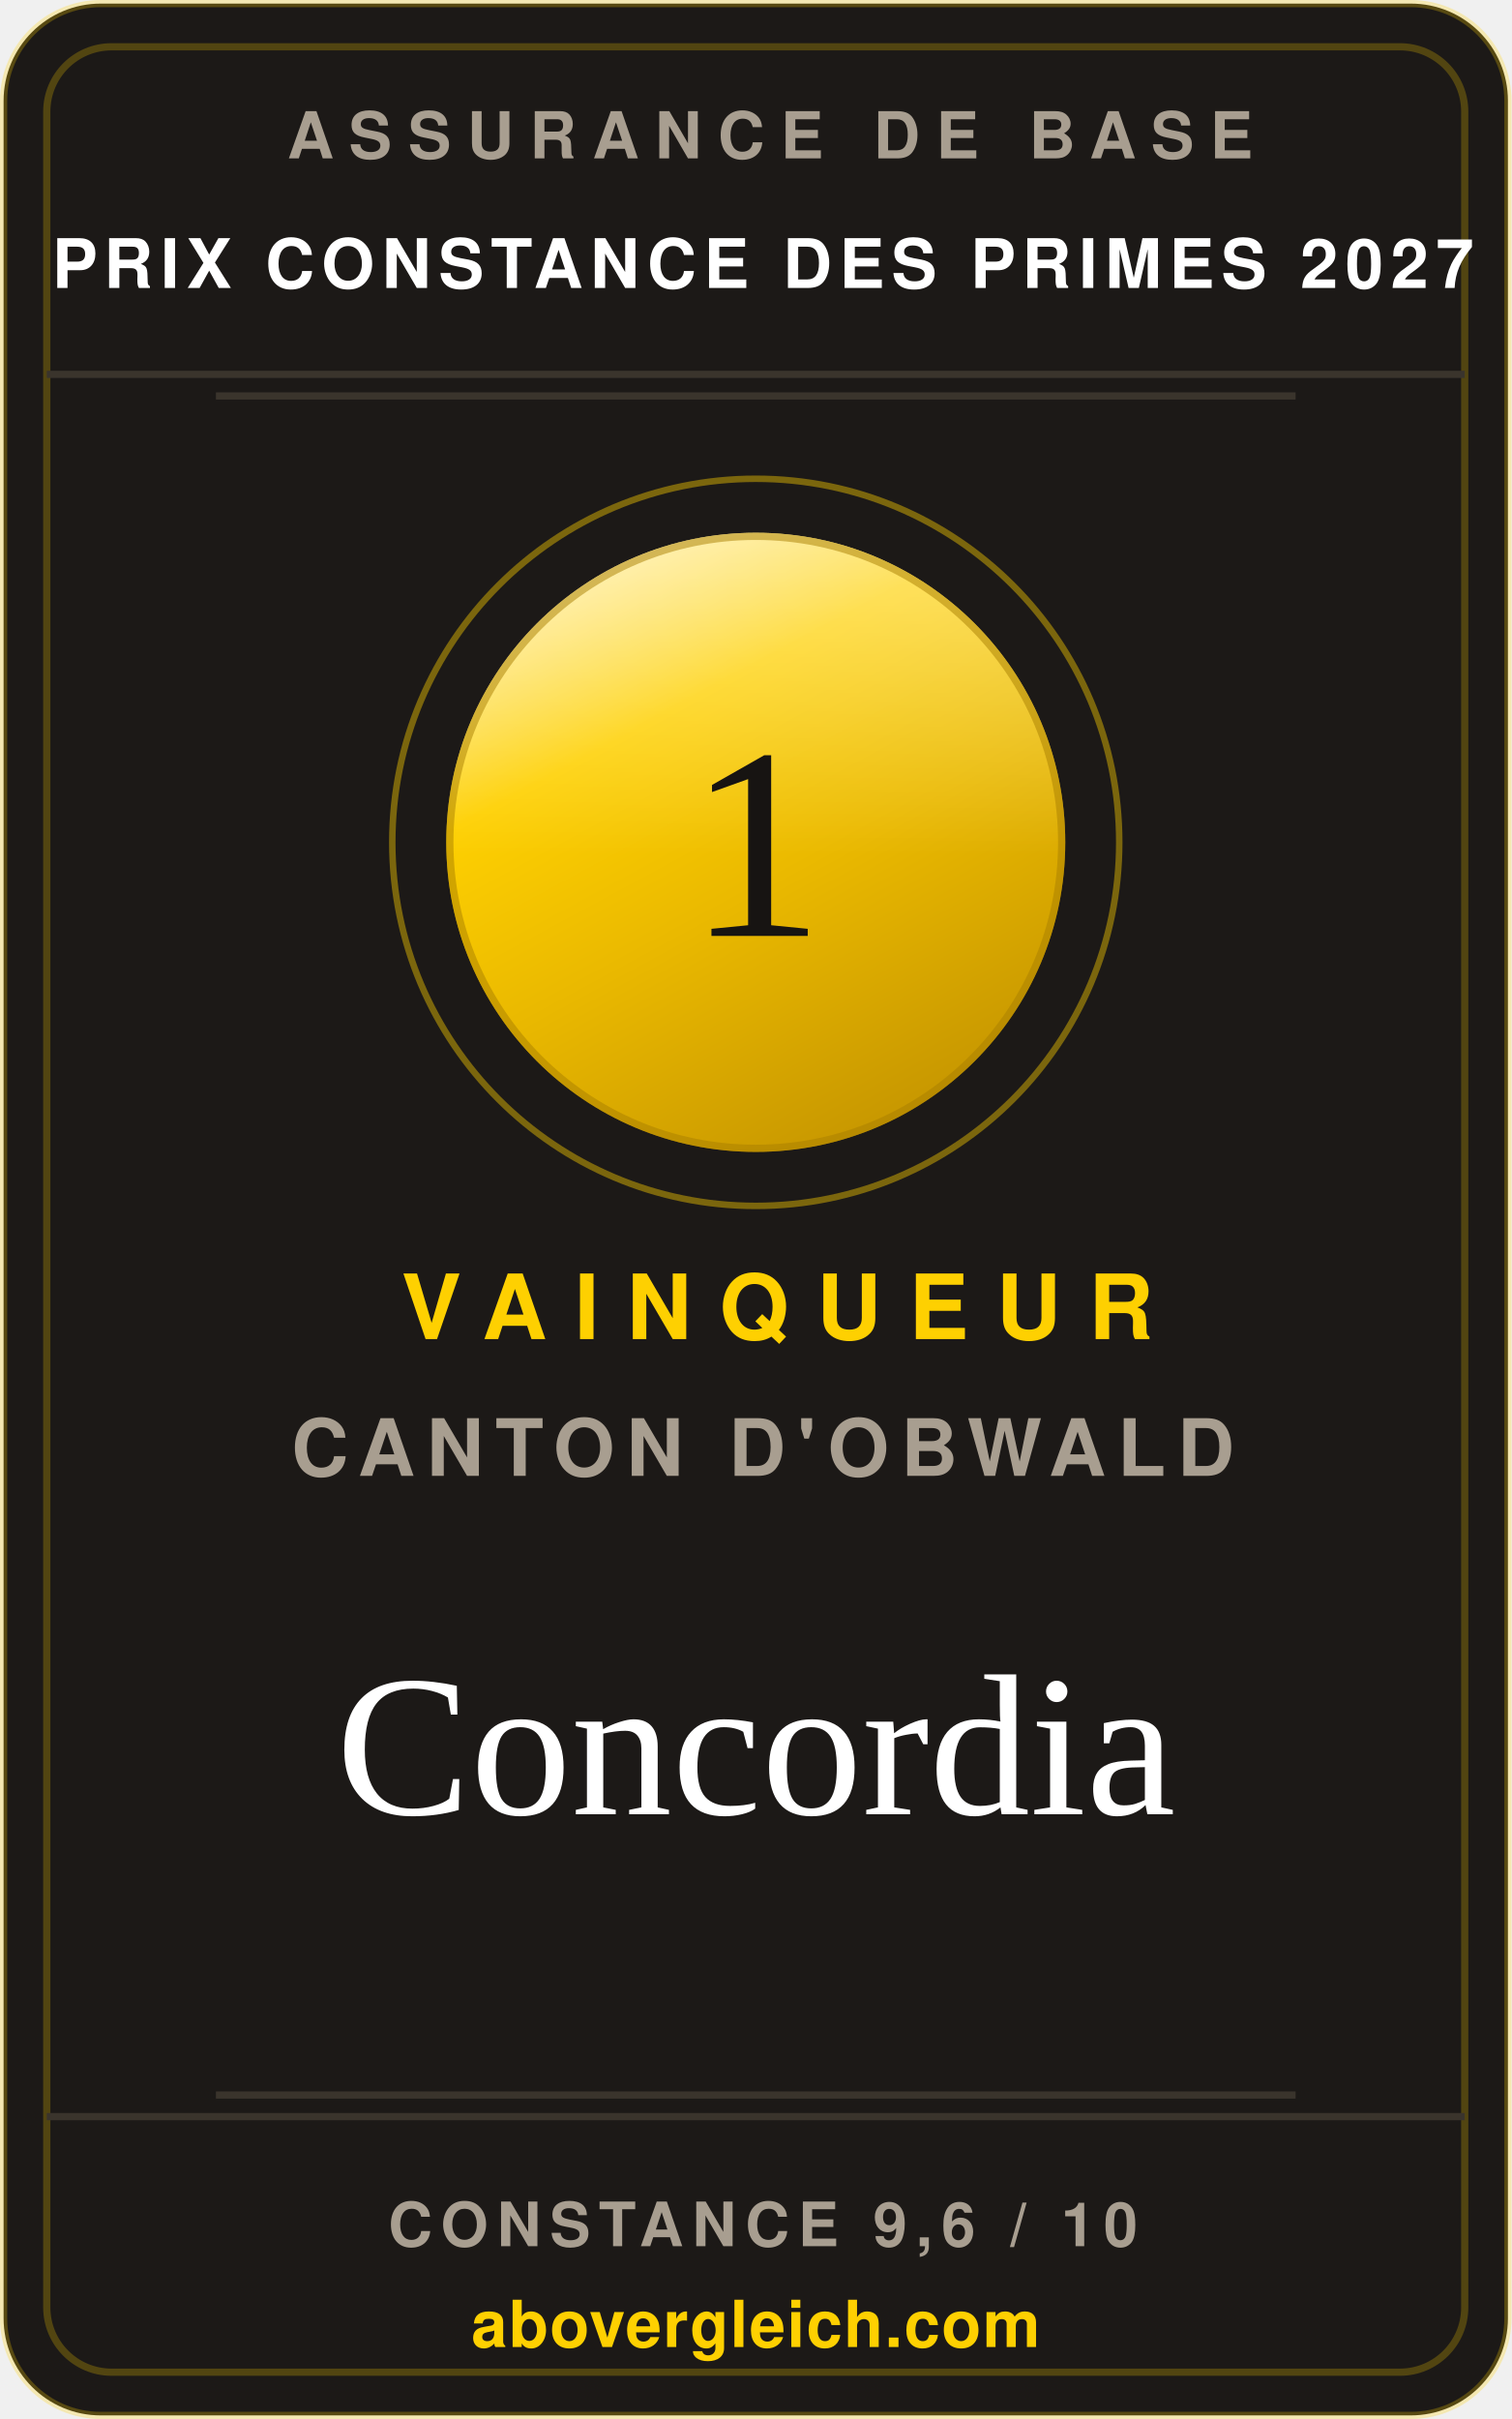
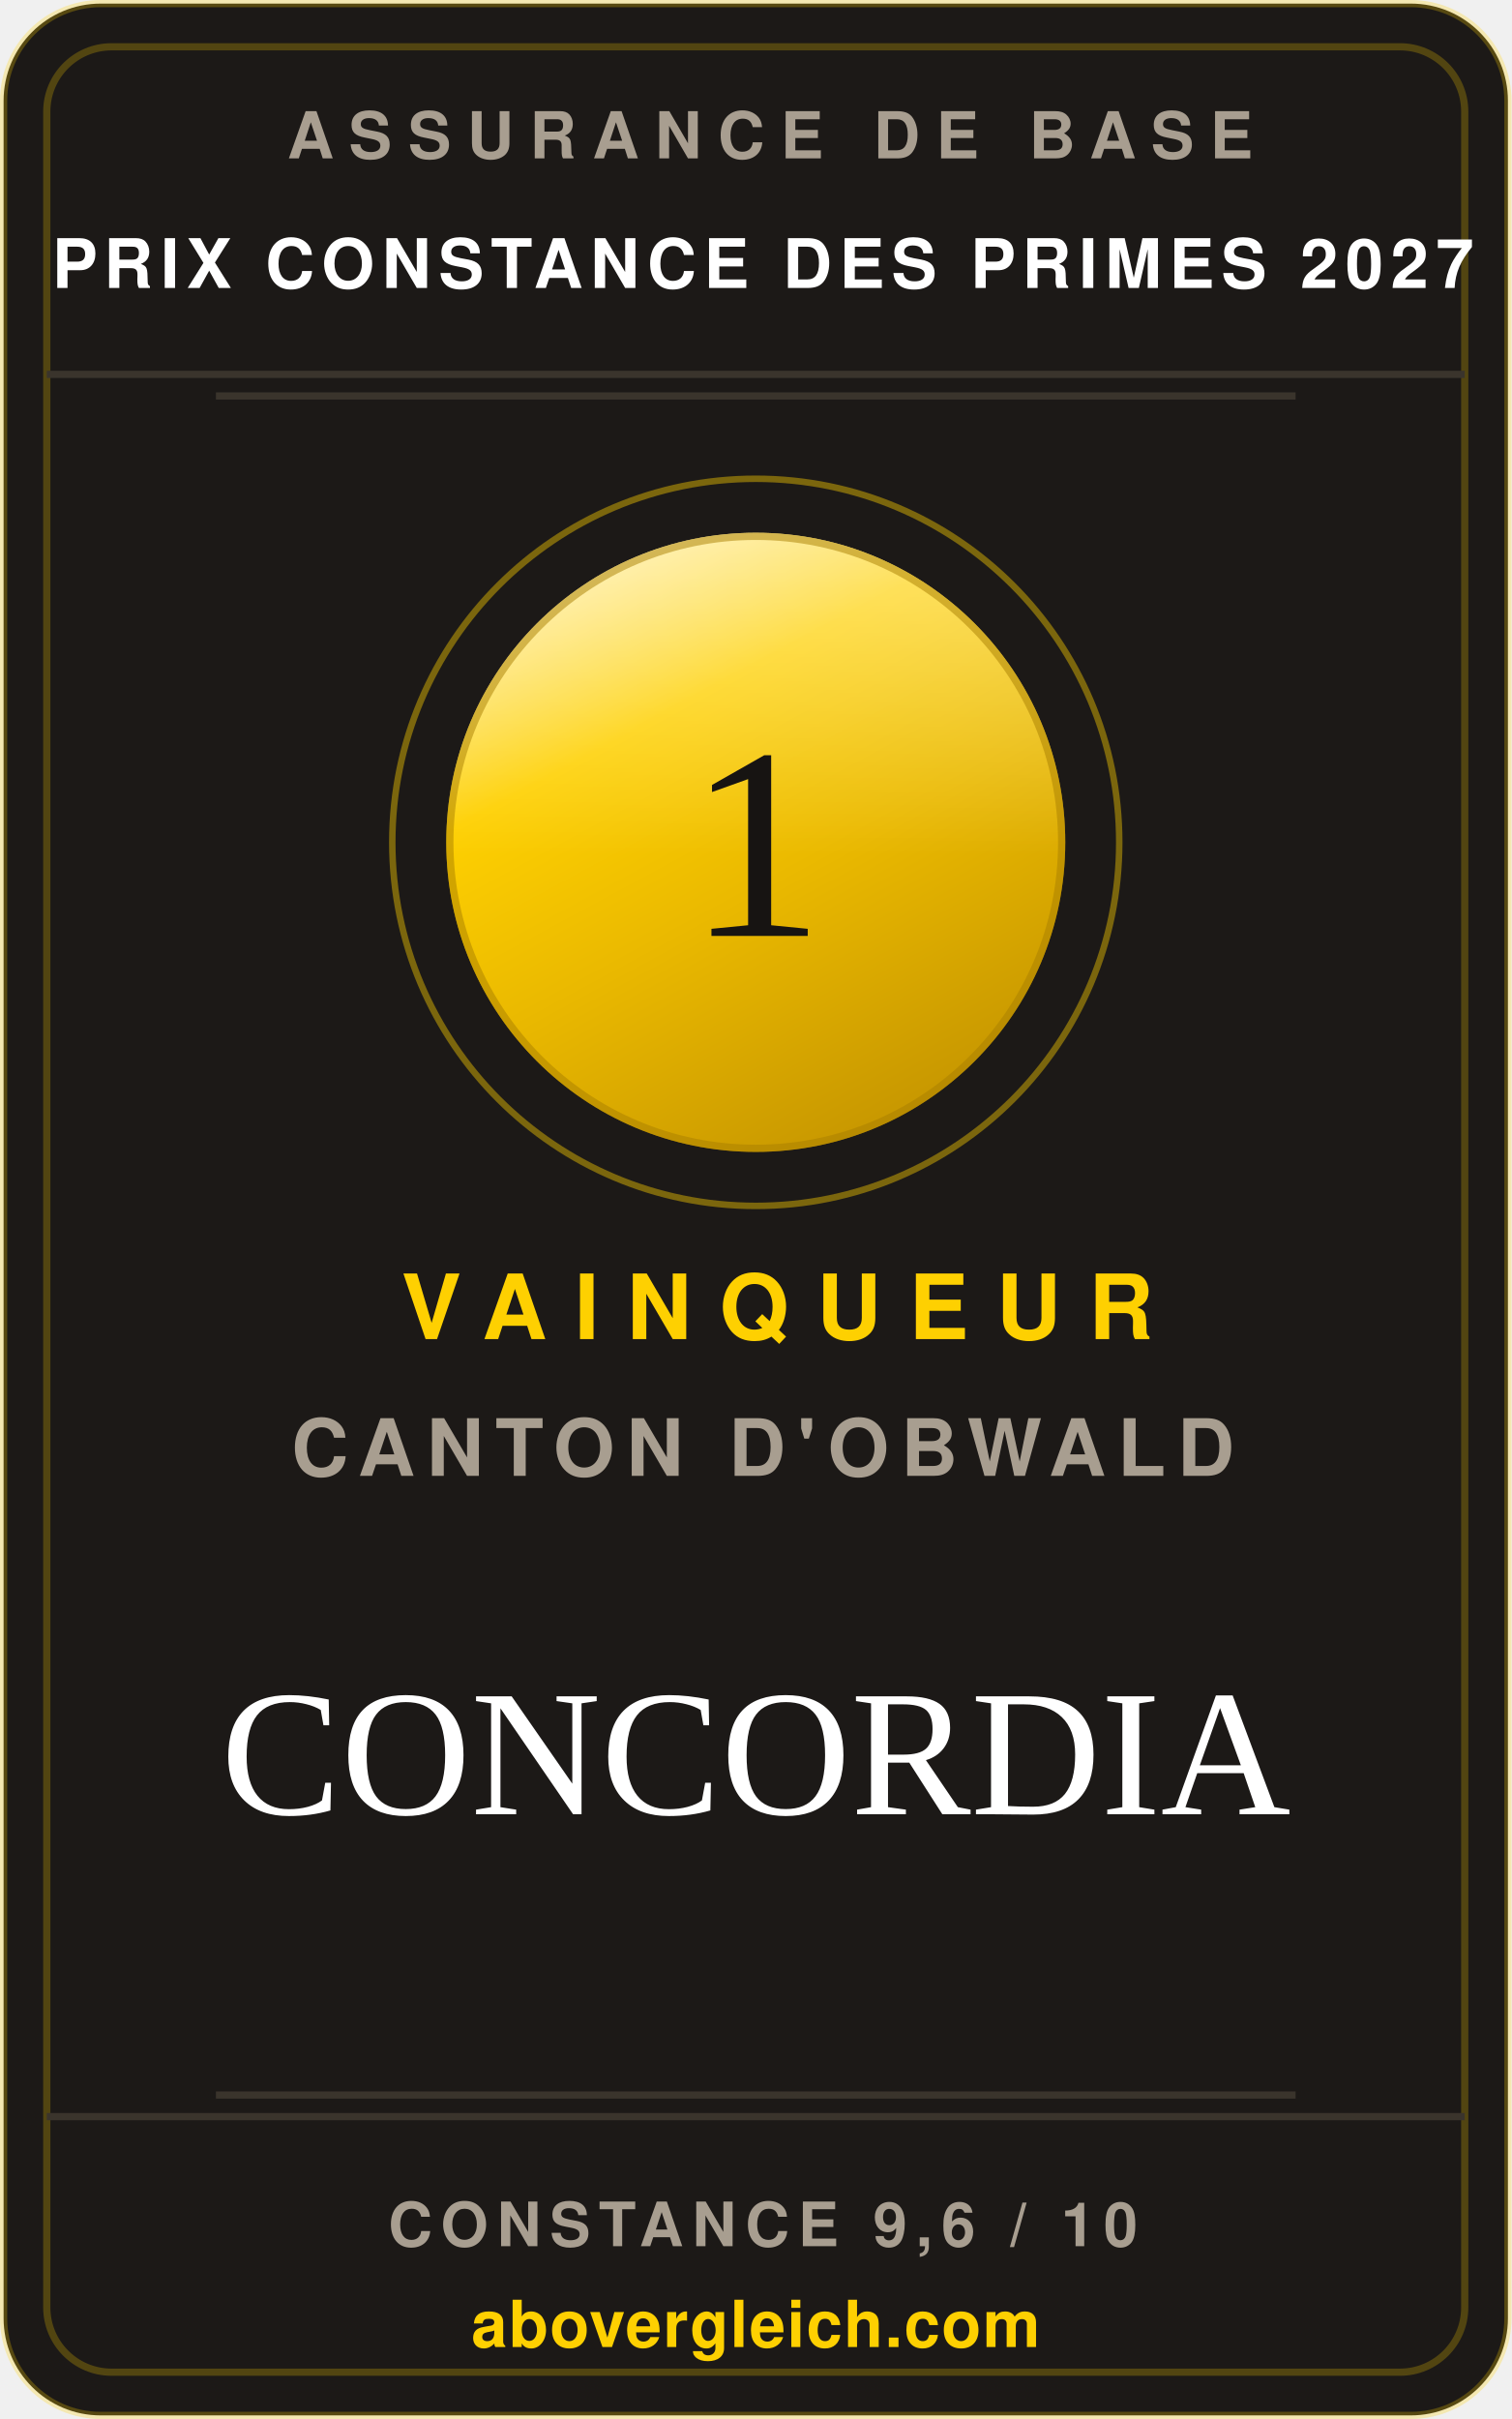
- <svg xmlns="http://www.w3.org/2000/svg" width="240" height="384" viewBox="0 0 210 336" role="img" aria-label="abovergleich Prix Constance des primes 2027 : Caisse-maladie la plus constante dans le canton d'Obwald 2027, Concordia">
+ <svg xmlns="http://www.w3.org/2000/svg" width="240" height="384" viewBox="0 0 210 336" role="img" aria-label="abovergleich Prix Constance des primes 2027 : Caisse-maladie la plus constante dans le canton d'Obwald 2027, CONCORDIA">
  <style>.s{font-family:'Helvetica Neue',Helvetica,Arial,sans-serif}.v{font-family:Georgia,'Times New Roman',serif}</style>
  <defs>
    <linearGradient id="metall" x1="0.18" y1="0" x2="0.72" y2="1">
      <stop offset="0%" stop-color="#ffeea6" />
      <stop offset="30%" stop-color="#fed001" />
      <stop offset="58%" stop-color="#eab900" />
      <stop offset="100%" stop-color="#c49400" />
    </linearGradient>
    <linearGradient id="glanz" x1="0" y1="0" x2="0" y2="1">
      <stop offset="0%" stop-color="#ffffff" stop-opacity="0.42" />
      <stop offset="52%" stop-color="#ffffff" stop-opacity="0" />
    </linearGradient>
  </defs>
  <rect x="0.5" y="0.5" width="209" height="335" rx="13.5" fill="#1c1917" stroke="rgba(254,208,1,0.26)" />
  <rect x="6.5" y="6.5" width="197" height="323" rx="9" fill="none" stroke="rgba(254,208,1,0.24)" />
  <text class="s" x="107" y="22" text-anchor="middle" font-size="9" font-weight="700" letter-spacing="2.2" fill="#a89e90">ASSURANCE DE BASE</text>
  <text class="s" x="106" y="40" text-anchor="middle" font-size="9.5" font-weight="700" letter-spacing="1.0" fill="#ffffff" textLength="190" lengthAdjust="spacingAndGlyphs">PRIX CONSTANCE DES PRIMES 2027</text>
  <line x1="6.5" y1="52" x2="203.5" y2="52" stroke="#3a342c" />
  <line x1="30" y1="55" x2="180" y2="55" stroke="#3a342c" />
  <circle cx="105" cy="117" r="50.5" fill="none" stroke="rgba(254,208,1,0.42)" stroke-width="0.9" />
  <circle cx="105" cy="117" r="43" fill="url(#metall)" />
  <circle cx="105" cy="117" r="43" fill="url(#glanz)" />
  <circle cx="105" cy="117" r="42.5" fill="none" stroke="#a97f00" stroke-opacity="0.5" stroke-width="1" />
  <text class="v" x="105" y="130" text-anchor="middle" font-size="38" fill="#171412">1</text>
  <text class="s" x="108" y="186" text-anchor="middle" font-size="12.5" font-weight="700" letter-spacing="3.8" fill="#fed001">VAINQUEUR</text>
  <text class="s" x="106" y="205" text-anchor="middle" font-size="11" font-weight="600" letter-spacing="1.6" fill="#a89e90">CANTON D'OBWALD</text>
-   <text class="v" x="105" y="252" text-anchor="middle" font-size="28" fill="#ffffff">Concordia</text>
+   <text class="v" x="105" y="252" text-anchor="middle" font-size="25" fill="#ffffff">CONCORDIA</text>
  <line x1="30" y1="291" x2="180" y2="291" stroke="#3a342c" />
  <line x1="6.5" y1="294" x2="203.5" y2="294" stroke="#3a342c" />
  <text class="s" x="106" y="312" text-anchor="middle" font-size="8.5" font-weight="700" letter-spacing="1.2" fill="#a89e90">CONSTANCE 9,6 / 10</text>
  <text class="s" x="105" y="326" text-anchor="middle" font-size="9" font-weight="700" letter-spacing="0.2" fill="#fed001">abovergleich.com</text>
</svg>
